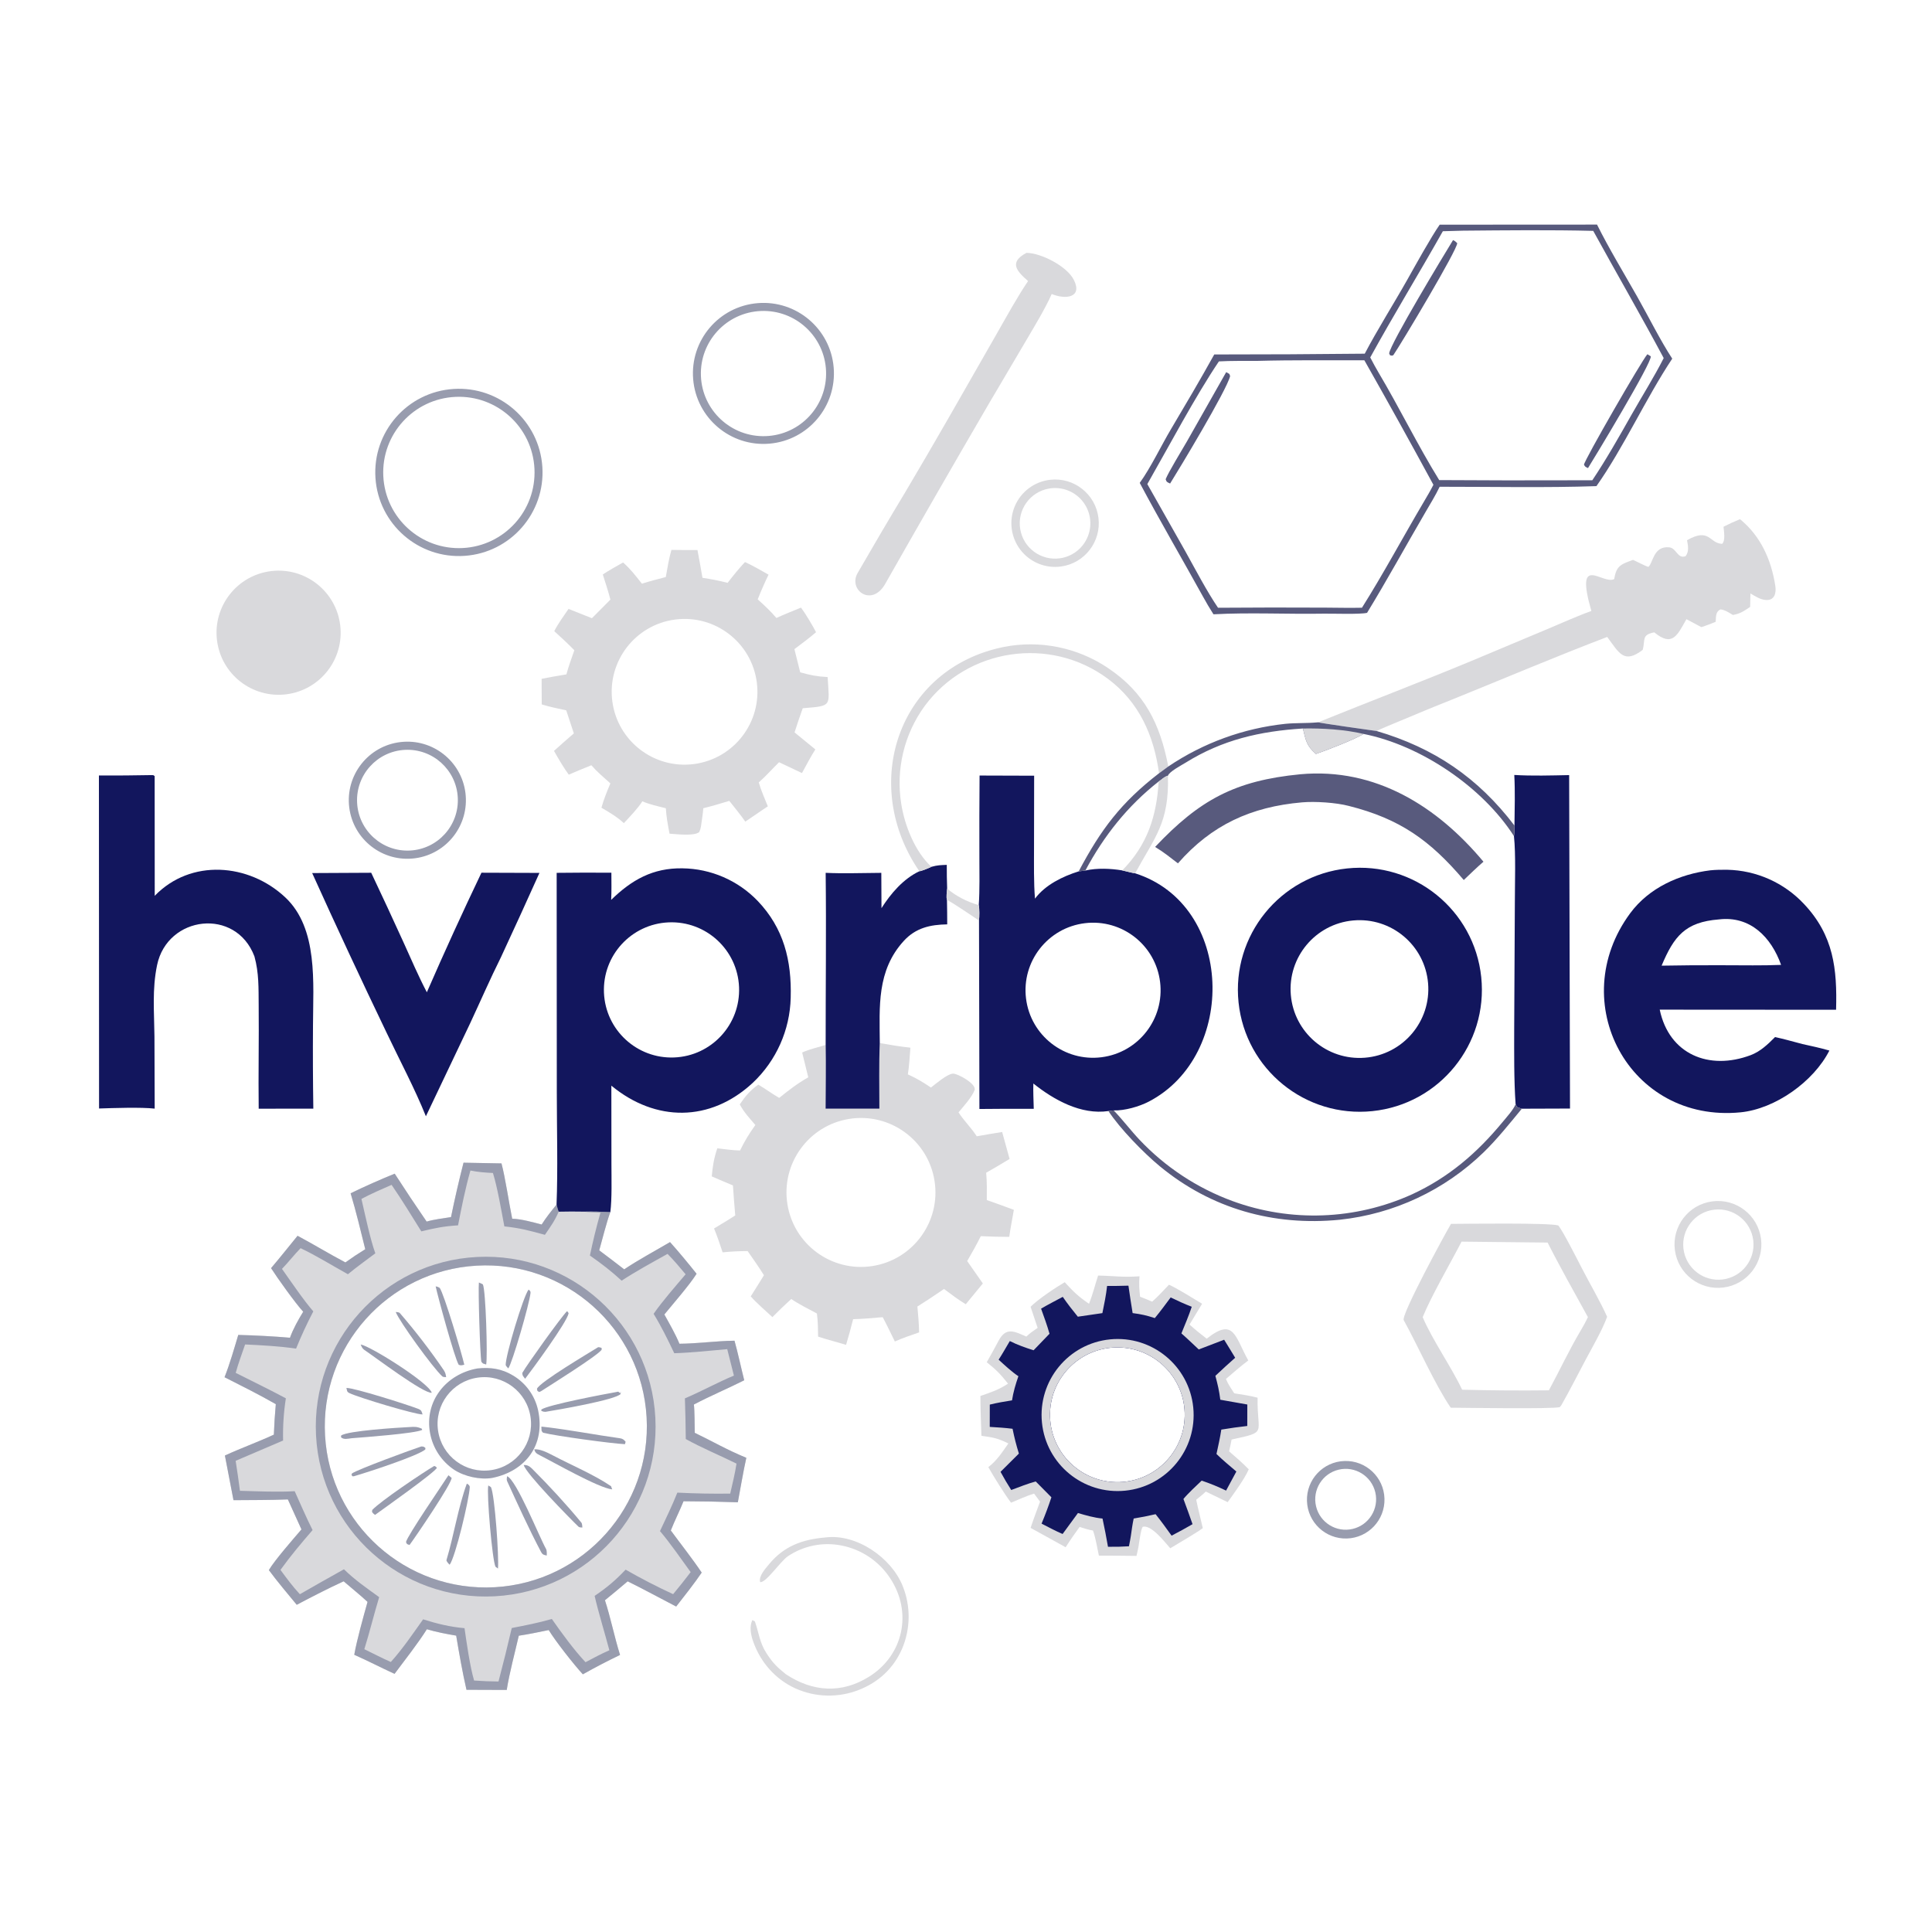
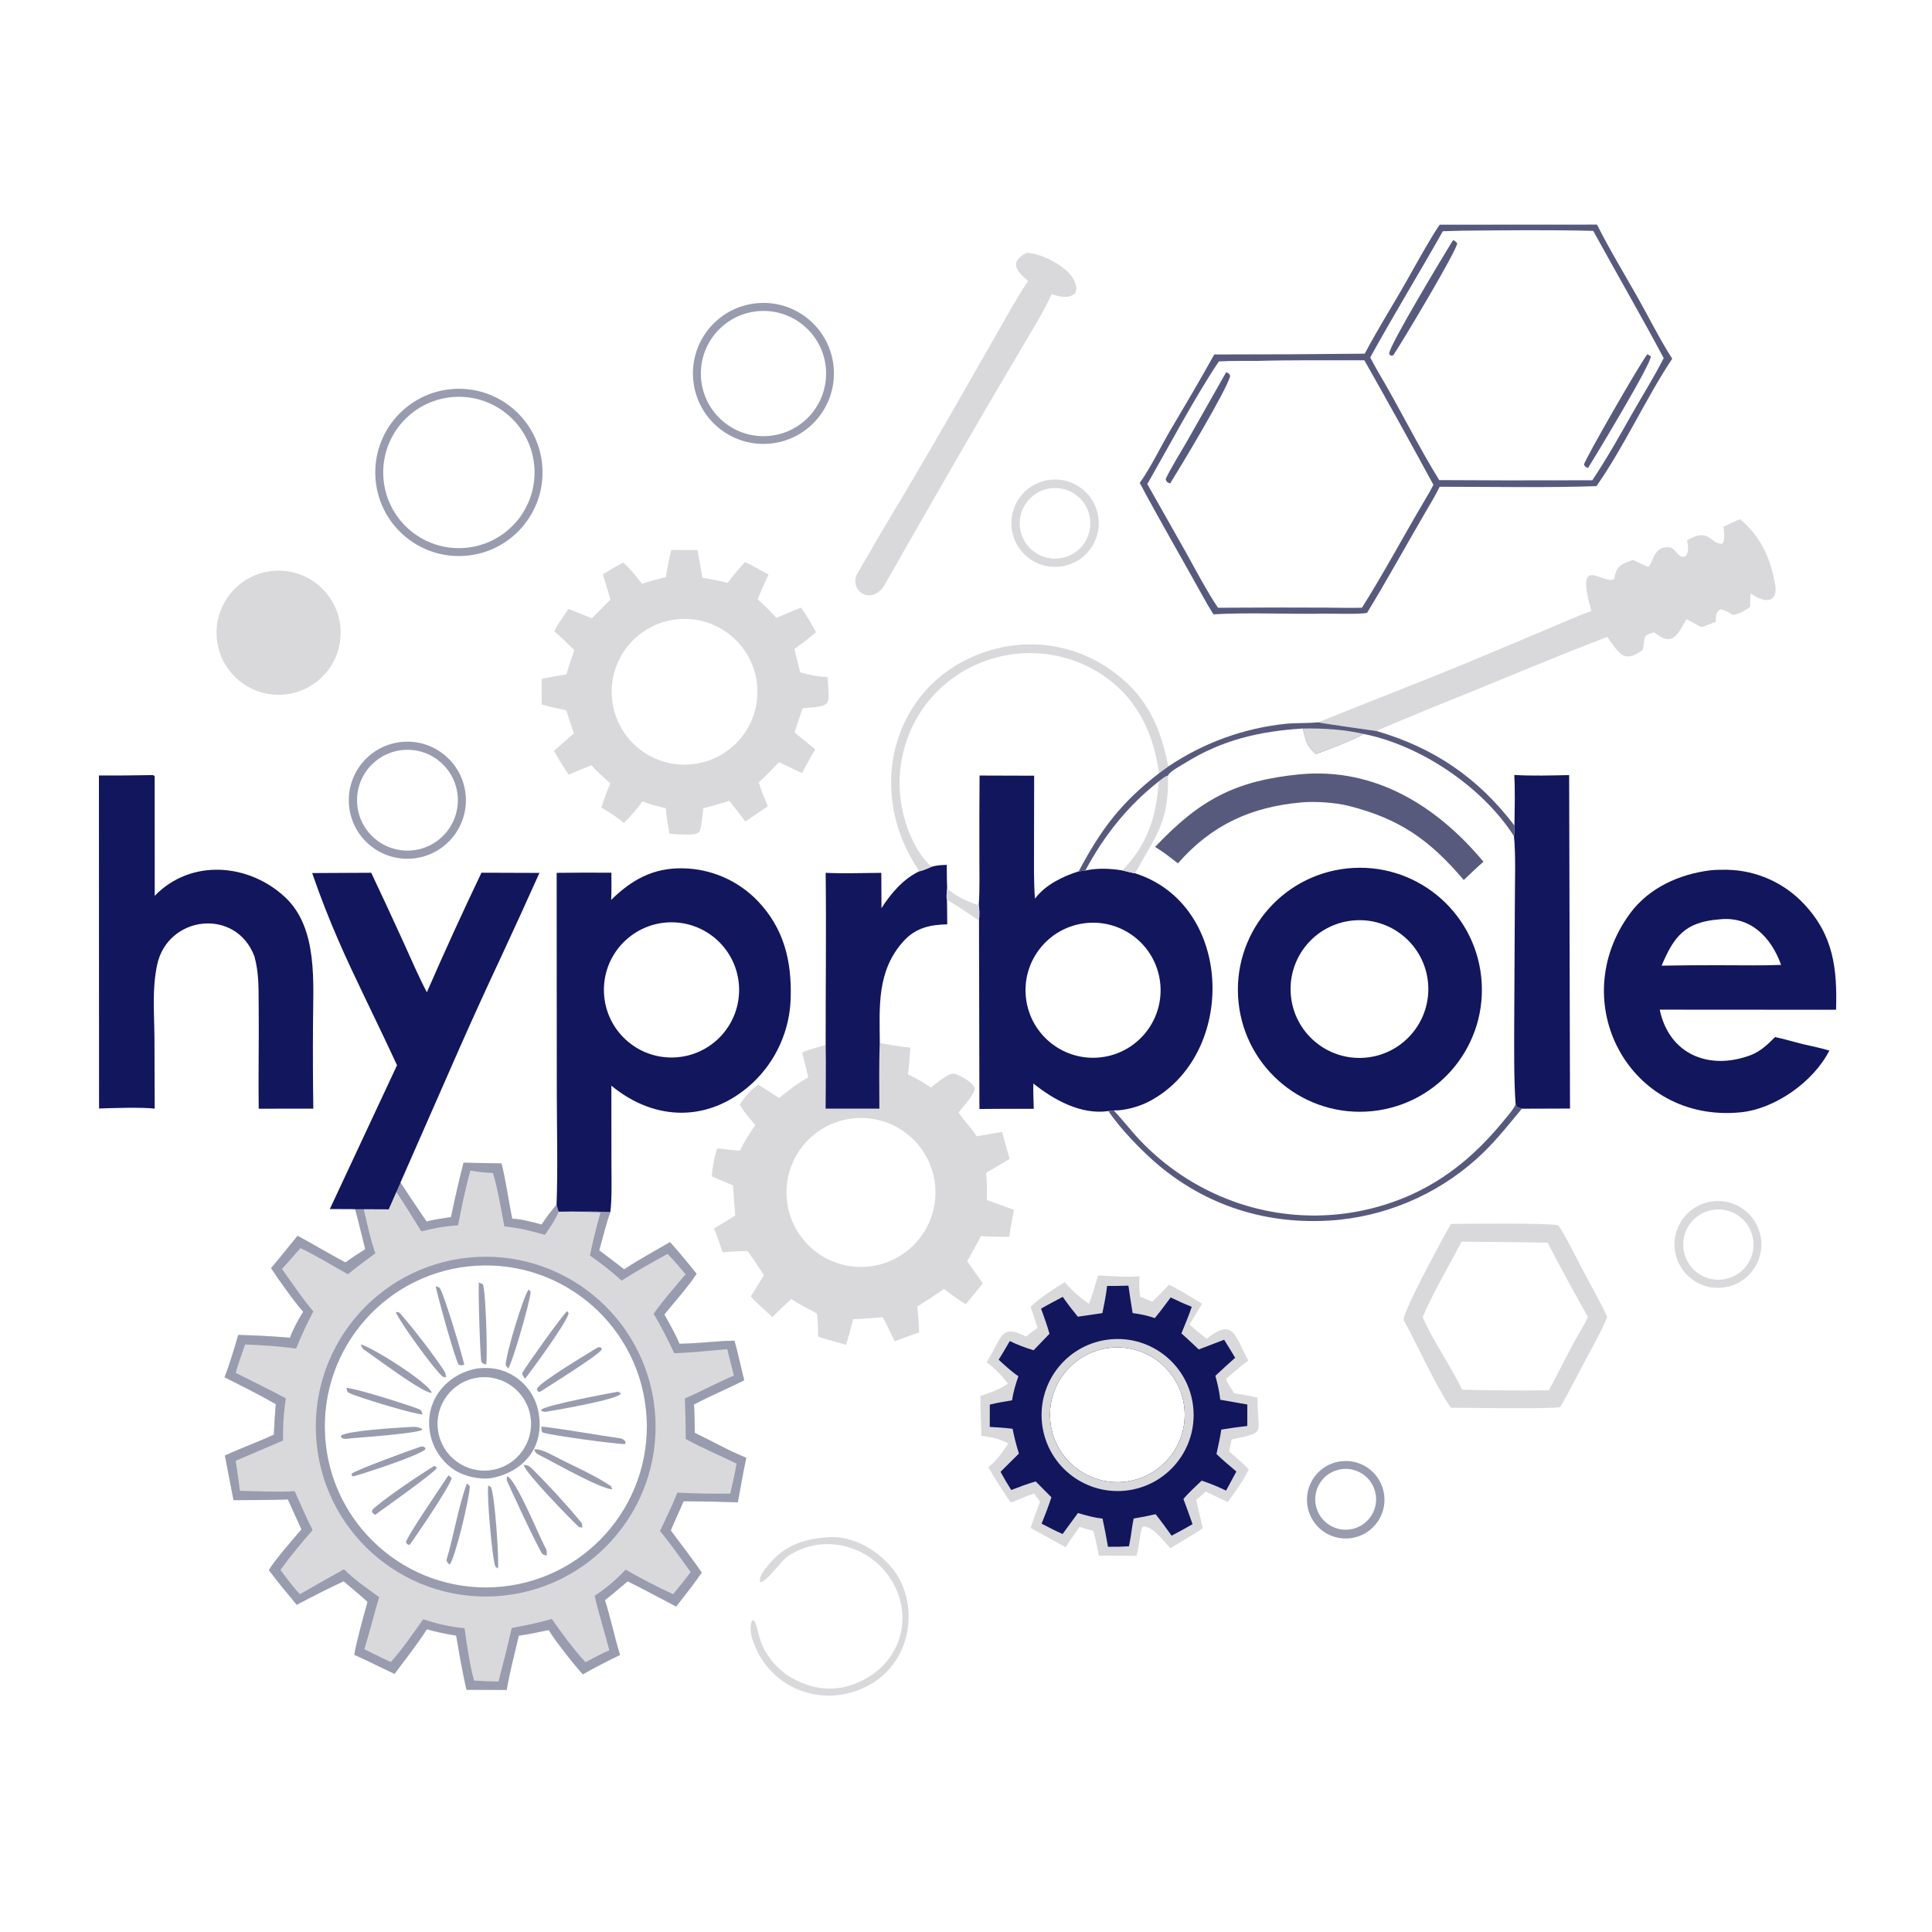
<svg xmlns="http://www.w3.org/2000/svg" width="1024" height="1024" viewBox="0 0 1024 1024">
  <path fill="#D9D9DC" transform="scale(1.0002 1.0002)" d="M245.63 616.13L265.743 616.505C267.741 623.92 269.736 637.627 271.417 645.817C276.347 645.969 282.182 647.64 287.036 648.894C289.316 645.267 292.216 641.645 294.921 638.317C295.177 639.242 295.686 641.325 296.054 642.097C300.519 641.992 304.985 641.984 309.449 642.072C314.405 641.938 318.501 642.084 323.423 642.3C321.487 647.456 319.111 656.991 317.541 662.579C321.985 665.896 326.399 669.254 330.781 672.652C337.81 667.863 347.498 662.669 355.054 658.205C359.603 663.24 364.876 669.66 369.127 674.988C365.431 680.892 356.796 690.735 352.053 696.562C354.776 701.483 357.922 706.922 360.044 712.073C369.365 712.026 379.539 710.57 389.219 710.46C391.008 716.813 392.716 724.852 394.379 731.419C385.602 735.859 376.819 739.483 367.702 744.279C368.113 747.765 368.067 755.455 368.158 759.264C378.163 764.094 384.862 768.123 395.49 772.514C393.839 779.901 392.418 788.559 390.99 796.086C381.403 795.74 371.812 795.556 362.219 795.533C360.134 800.704 357.574 805.691 355.471 811.013C360.684 818.13 367.016 826.117 371.838 833.343C368.156 838.809 362.459 846.048 358.319 851.327C349.636 846.846 341.43 842.307 332.61 837.97C328.637 841.363 324.621 844.706 320.565 847.998C323.453 856.738 325.609 867.559 328.575 876.979C321.375 880.445 315.823 883.349 308.863 887.244C304.227 882.255 294.288 869.59 290.774 863.796C285.416 864.9 280.328 865.966 274.913 866.791C272.819 875.923 269.976 886.393 268.522 895.522L247.192 895.445C245.069 886.215 243.311 876.109 241.739 866.746C236.787 865.913 230.945 864.795 226.202 863.358C221.728 870.536 214.299 880.005 209.08 886.992C201.894 883.723 195.207 880.216 187.728 876.89C189.096 869.078 192.575 856.719 194.768 848.869C191.208 845.487 185.928 841.281 182.109 837.954C173.39 841.966 165.714 845.946 157.245 850.402C152.423 844.518 146.937 838.088 142.472 832.014C145.604 826.707 155.516 815.414 159.748 810.457L152.543 794.569C143.127 794.943 133.185 794.882 123.727 794.967L119.18 771.308C127.623 767.412 136.529 764.211 145.12 760.243C145.321 754.849 145.666 749.462 146.153 744.086C137.33 739.017 128.068 734.418 118.988 729.805C121.811 722.671 124.054 714.772 126.258 707.407C134.438 707.583 145.55 708.166 153.66 708.889C155.313 704.259 158.102 699.278 160.674 695.099C156.537 690.609 146.89 677.114 143.638 672.007C148.439 666.369 153.005 660.598 157.684 654.862C166.206 659.409 174.478 664.465 183.042 668.981C186.729 666.322 189.683 664.357 193.559 661.983C191.156 652.331 188.66 641.822 185.8 632.343C193.47 628.618 201.262 625.152 209.165 621.949C214.679 630.494 220.32 638.956 226.085 647.334C229.784 646.233 235.076 645.57 238.999 644.958C240.971 635.296 243.182 625.683 245.63 616.13ZM262.25 841.087C309.324 838.434 345.327 798.108 342.647 751.034C339.967 703.961 299.621 667.982 252.549 670.688C205.515 673.392 169.57 713.7 172.248 760.735C174.926 807.771 215.213 843.739 262.25 841.087Z" />
  <path fill="#989CAE" transform="scale(1.0002 1.0002)" d="M245.63 616.13L265.743 616.505C267.741 623.92 269.736 637.627 271.417 645.817C276.347 645.969 282.182 647.64 287.036 648.894C289.316 645.267 292.216 641.645 294.921 638.317C295.177 639.242 295.686 641.325 296.054 642.097C294.116 646.706 291.581 650.246 288.749 654.348C280.582 652.138 275.734 650.76 267.269 649.884C265.671 641.529 263.645 629.436 261.216 621.582C257.029 621.367 253.423 621.127 249.293 620.277C246.619 629.603 244.581 639.807 242.728 649.334C235.156 649.812 230.628 650.734 223.262 652.519C218.401 644.714 212.726 635.436 207.51 627.87C202.997 629.817 195.864 632.972 191.529 635.322C193.411 643.396 196.188 656.732 198.896 664.151C194.021 667.784 189.06 671.394 184.355 675.238C176.084 670.654 167.758 665.445 159.29 661.422C155.751 665.083 152.721 668.989 149.429 672.404C154.152 679.048 160.843 688.984 166.032 694.914C162.67 701.346 159.618 707.935 156.886 714.658C147.927 713.337 138.928 712.883 129.888 712.446C128.277 717.14 126.174 722.789 124.909 727.508C133.681 731.916 142.848 736.367 151.481 740.983C150.333 748.384 149.842 755.872 150.014 763.359L124.875 774.107C125.711 779.394 126.469 784.692 127.15 790.001C136.308 790.244 147.131 790.756 156.155 790.205C159.183 796.907 162.359 804.299 165.64 810.821C159.647 817.737 153.985 824.475 148.626 831.913C151.922 836.38 155.105 840.727 158.907 844.8C166.664 840.341 174.452 835.935 182.269 831.581C188.048 837.265 194.384 841.603 200.926 846.354C198.205 855.335 195.791 865.261 193.062 873.932C197.526 876.105 202.616 878.728 207.097 880.722C213.265 873.892 218.874 865.639 224.217 858.102C231.477 860.426 238.537 862.128 246.159 862.794C247.259 870.551 249.044 883.072 251.227 890.538C255.795 890.858 259.59 891.027 264.165 891.045C266.645 881.637 268.985 872.192 271.186 862.715C278.759 861.242 285.016 860.04 292.429 857.924C297.867 865.659 303.834 873.909 310.269 880.827C314.603 878.521 318.401 876.491 322.911 874.503C320.575 865.61 317.086 854.382 315.103 845.682C321.758 841.144 325.902 837.675 331.526 831.778C339.722 836.476 348.122 840.811 356.7 844.77C359.892 840.951 362.991 837.055 365.994 833.085C361.173 826.458 354.979 817.463 349.736 811.359C352.861 804.692 356.225 797.778 358.937 790.963C368.268 791.437 377.613 791.61 386.956 791.481C388.155 786.241 389.477 780.896 390.287 775.593C381.68 771.333 371.49 767.08 363.405 762.568C363.344 755.383 363.188 748.199 362.938 741.019C371.741 737.289 380.518 732.419 388.909 728.954L385.373 714.935C377.143 715.7 365.525 716.862 357.302 717.094C353.844 709.846 350.57 703.084 346.354 696.211C351.069 689.429 357.889 681.677 363.321 675.265C360.196 671.571 357.168 667.875 353.738 664.456C345.747 668.93 337.011 673.642 329.419 678.65C323.68 673.409 319.04 669.837 312.603 665.325C314.193 657.681 316.058 650.097 318.194 642.588C315.902 642.487 311.528 642.401 309.449 642.072C314.405 641.938 318.501 642.084 323.423 642.3C321.487 647.456 319.111 656.991 317.541 662.579C321.985 665.896 326.399 669.254 330.781 672.652C337.81 667.863 347.498 662.669 355.054 658.205C359.603 663.24 364.876 669.66 369.127 674.988C365.431 680.892 356.796 690.735 352.053 696.562C354.776 701.483 357.922 706.922 360.044 712.073C369.365 712.026 379.539 710.57 389.219 710.46C391.008 716.813 392.716 724.852 394.379 731.419C385.602 735.859 376.819 739.483 367.702 744.279C368.113 747.765 368.067 755.455 368.158 759.264C378.163 764.094 384.862 768.123 395.49 772.514C393.839 779.901 392.418 788.559 390.99 796.086C381.403 795.74 371.812 795.556 362.219 795.533C360.134 800.704 357.574 805.691 355.471 811.013C360.684 818.13 367.016 826.117 371.838 833.343C368.156 838.809 362.459 846.048 358.319 851.327C349.636 846.846 341.43 842.307 332.61 837.97C328.637 841.363 324.621 844.706 320.565 847.998C323.453 856.738 325.609 867.559 328.575 876.979C321.375 880.445 315.823 883.349 308.863 887.244C304.227 882.255 294.288 869.59 290.774 863.796C285.416 864.9 280.328 865.966 274.913 866.791C272.819 875.923 269.976 886.393 268.522 895.522L247.192 895.445C245.069 886.215 243.311 876.109 241.739 866.746C236.787 865.913 230.945 864.795 226.202 863.358C221.728 870.536 214.299 880.005 209.08 886.992C201.894 883.723 195.207 880.216 187.728 876.89C189.096 869.078 192.575 856.719 194.768 848.869C191.208 845.487 185.928 841.281 182.109 837.954C173.39 841.966 165.714 845.946 157.245 850.402C152.423 844.518 146.937 838.088 142.472 832.014C145.604 826.707 155.516 815.414 159.748 810.457L152.543 794.569C143.127 794.943 133.185 794.882 123.727 794.967L119.18 771.308C127.623 767.412 136.529 764.211 145.12 760.243C145.321 754.849 145.666 749.462 146.153 744.086C137.33 739.017 128.068 734.418 118.988 729.805C121.811 722.671 124.054 714.772 126.258 707.407C134.438 707.583 145.55 708.166 153.66 708.889C155.313 704.259 158.102 699.278 160.674 695.099C156.537 690.609 146.89 677.114 143.638 672.007C148.439 666.369 153.005 660.598 157.684 654.862C166.206 659.409 174.478 664.465 183.042 668.981C186.729 666.322 189.683 664.357 193.559 661.983C191.156 652.331 188.66 641.822 185.8 632.343C193.47 628.618 201.262 625.152 209.165 621.949C214.679 630.494 220.32 638.956 226.085 647.334C229.784 646.233 235.076 645.57 238.999 644.958C240.971 635.296 243.182 625.683 245.63 616.13Z" />
  <path fill="#989CAE" transform="scale(1.0002 1.0002)" d="M252.818 666.085C302.412 663.572 344.675 701.69 347.277 751.279C349.88 800.867 311.838 843.199 262.254 845.892C212.543 848.591 170.079 810.431 167.47 760.715C164.861 710.999 203.098 668.604 252.818 666.085ZM262.25 841.087C309.324 838.434 345.327 798.108 342.647 751.034C339.967 703.961 299.621 667.982 252.549 670.688C205.515 673.392 169.57 713.7 172.248 760.735C174.926 807.771 215.213 843.739 262.25 841.087Z" />
  <path fill="#989CAE" transform="scale(1.0002 1.0002)" d="M252.986 725.159C259.83 724.421 265.883 725.248 271.92 728.926C278.681 732.961 283.469 739.615 285.145 747.308C289.089 765.598 278.576 779.558 260.86 783.179C254.448 784.284 246.105 782.423 240.688 778.877C233.993 774.403 229.385 767.419 227.905 759.504C224.762 742.534 236.368 728.109 252.986 725.159ZM260.257 779.041C273.766 777.047 283.112 764.493 281.148 750.979C279.183 737.464 266.65 728.091 253.132 730.025C239.57 731.965 230.16 744.546 232.131 758.103C234.101 771.661 246.704 781.043 260.257 779.041Z" />
  <path fill="#989CAE" transform="scale(1.0002 1.0002)" d="M286.89 755.974C287.734 756.063 288.577 756.157 289.42 756.257C302.302 757.782 315.635 760.375 328.528 762.155C329.936 762.349 330.693 762.959 331.521 764.005L331.167 765.294C324.226 764.972 294.455 760.933 287.761 759.22C286.663 758.108 287.032 758.015 286.89 755.974Z" />
  <path fill="#989CAE" transform="scale(1.0002 1.0002)" d="M268.738 782.256C273.77 784.322 285.904 814.752 289.362 820.811C289.828 821.627 289.779 823.357 289.726 824.31C288.148 823.884 287.585 824.047 286.618 822.215C280.249 810.156 274.398 797.27 268.715 784.848C268.375 784.104 268.597 782.973 268.738 782.256Z" />
  <path fill="#989CAE" transform="scale(1.0002 1.0002)" d="M277.533 776.324C279.328 776.249 280.549 776.874 281.975 778.299C290.94 787.264 299.99 797.046 308.051 806.824C308.519 807.392 308.569 808.819 308.606 809.452C308.038 809.434 307 809.452 306.546 809.013C301.72 804.346 278.568 780.74 277.533 776.324Z" />
  <path fill="#989CAE" transform="scale(1.0002 1.0002)" d="M283.106 767.997C286.078 767.808 289.47 769.389 293.255 771.377C302.902 776.445 314.822 781.458 323.804 787.559C324.005 788.123 324.205 788.688 324.406 789.253C317.284 788.536 293.638 774.998 285.987 771.139C284.244 770.26 283.559 769.732 283.106 767.997Z" />
  <path fill="#989CAE" transform="scale(1.0002 1.0002)" d="M253.777 679.617C254.564 679.903 255.134 680.241 255.881 680.626C257.407 683.6 258.467 718.731 257.632 723.076C255.606 722.358 256.248 722.952 255.076 721.616C254.389 718.213 253.322 683.202 253.777 679.617Z" />
  <path fill="#989CAE" transform="scale(1.0002 1.0002)" d="M230.855 681.649C232.189 681.952 231.791 681.823 232.997 682.453C235.282 685.601 244.728 717.302 246.039 723.184C244.584 723.496 244.459 723.687 243.094 723.244C240.893 719.763 232.007 687.012 230.855 681.649Z" />
  <path fill="#989CAE" transform="scale(1.0002 1.0002)" d="M191.136 712.461C196.47 713.401 227.246 732.762 228.8 738.039C224.577 738.697 198.06 718.649 192.939 715.242C192.068 714.663 191.487 713.449 191.136 712.461Z" />
  <path fill="#989CAE" transform="scale(1.0002 1.0002)" d="M217.042 756.215C219.782 756.019 221.097 755.996 223.561 757.114L223.707 757.746C219.809 759.655 192.908 761.612 186.379 762.137C184.372 762.371 182.165 763.029 180.702 761.615L180.767 760.717C184.21 758.135 211.3 756.505 217.042 756.215Z" />
  <path fill="#989CAE" transform="scale(1.0002 1.0002)" d="M280.109 683.37C280.686 683.842 281.236 684.199 281.143 685.101C280.524 691.151 271.386 722.558 269.337 725.148C268.569 724.383 268.601 724.356 267.977 723.457C267.735 718.651 277.388 686.664 280.109 683.37Z" />
  <path fill="#989CAE" transform="scale(1.0002 1.0002)" d="M247.382 786.187C248.21 786.627 248.992 787.185 248.939 788.126C248.575 794.699 241.347 825.09 238.274 829.18C237.867 828.791 236.41 827.311 236.598 826.686C240.424 814.003 242.849 798.446 247.382 786.187Z" />
  <path fill="#989CAE" transform="scale(1.0002 1.0002)" d="M237.64 781.753C238.139 782.13 238.855 782.768 239.323 783.163C239.283 786.436 220.214 814.393 217.013 818.721C215.328 818.038 215.875 818.602 215.138 817.167C215.931 813.666 234.181 787.149 237.64 781.753Z" />
  <path fill="#989CAE" transform="scale(1.0002 1.0002)" d="M230.118 776.819C231.057 777.191 230.73 777.042 231.504 777.79C230.981 779.9 202.703 799.865 198.74 802.772C197.742 802.065 197.946 802.17 197.134 801.203L197.26 800.144C201.892 795.269 223.84 780.516 230.118 776.819Z" />
  <path fill="#989CAE" transform="scale(1.0002 1.0002)" d="M183.568 735.485C187.762 735.417 215.841 744.338 221.524 746.534C223.478 747.29 223.381 747.931 223.928 749.531C220.109 749.618 190.274 740.67 185.235 738.26C183.713 737.533 183.984 737.038 183.568 735.485Z" />
  <path fill="#989CAE" transform="scale(1.0002 1.0002)" d="M316.985 713.885C317.999 713.923 317.837 713.975 318.838 714.328L318.797 715.307C315.944 718.862 292.224 733.65 286.703 737.223L285.753 737.657C284.491 736.868 284.89 737.416 284.543 735.941C286.103 732.283 312.195 716.889 316.985 713.885Z" />
  <path fill="#989CAE" transform="scale(1.0002 1.0002)" d="M300.458 694.841C301.037 695.224 300.918 695.256 301.322 695.935C300.389 700.798 282.141 725.565 278.259 730.643C277.108 729.006 276.851 729.206 276.77 727.541C279.004 723.516 297.533 697.63 300.458 694.841Z" />
  <path fill="#989CAE" transform="scale(1.0002 1.0002)" d="M209.697 695.23C210.269 695.272 211.469 695.333 211.917 695.852C220.033 705.241 228.171 715.807 235.16 726.078C236.058 727.397 236.252 728.558 236.415 729.774C235.858 729.762 234.782 729.731 234.397 729.382C229.351 724.79 211.534 700.132 209.697 695.23Z" />
  <path fill="#989CAE" transform="scale(1.0002 1.0002)" d="M326.494 737.67L327.608 737.453L328.595 738.243L329.093 737.765L328.718 737.621L328.952 738.62C326.5 741.798 295.013 747.186 289.032 748.156C287.724 748.061 288.145 748.128 286.903 747.66L286.822 746.979C289.92 744.496 321.005 738.646 326.494 737.67Z" />
  <path fill="#989CAE" transform="scale(1.0002 1.0002)" d="M223.251 766.497C224.527 766.578 224.467 766.506 225.442 767.312L225.376 768.1C221.338 771.539 194.667 780.215 188.103 782.117C187.762 782.296 187.261 782.277 186.817 782.317L186.247 781.571L186.522 780.791C189.419 778.692 218.531 768.018 223.251 766.497Z" />
  <path fill="#989CAE" transform="scale(1.0002 1.0002)" d="M258.756 787.16L260.158 788.026C262.205 792.332 264.474 825.089 263.883 831.205L262.581 830.246C260.87 827.065 257.782 791.332 258.756 787.16Z" />
  <path fill="#12165D" transform="scale(1.0002 1.0002)" d="M713.808 460.201C749.352 456.431 781.211 482.22 784.926 517.77C788.642 553.32 762.805 585.139 727.249 588.8C691.77 592.454 660.035 566.685 656.327 531.211C652.619 495.738 678.34 463.963 713.808 460.201ZM723.248 560.5C743.435 558.915 758.473 541.198 756.757 521.021C755.042 500.845 737.228 485.922 717.063 487.768C697.081 489.597 682.324 507.214 684.024 527.207C685.724 547.2 703.244 562.071 723.248 560.5Z" />
  <path fill="#585A7D" transform="scale(1.0002 1.0002)" d="M689.082 410.292C728.86 406.664 761.607 427.281 786.108 456.636C782.594 459.644 779.05 463.132 775.676 466.334C757.747 445.248 741.82 433.89 714.747 427.068C707.975 425.293 696.914 424.576 689.958 425.182C662.892 427.544 641.983 437.171 624.206 457.504C619.958 454.265 616.732 451.579 612.103 448.803C635.607 423.938 654.354 413.645 689.082 410.292Z" />
  <path fill="#585A7D" transform="scale(1.0002 1.0002)" d="M762.914 119.063L846.287 119.016C852.609 131.712 860.683 144.999 867.711 157.42C873.439 167.543 879.861 180.444 886.144 190.057C872.13 211.166 860.416 237.139 845.974 257.606C819.562 258.536 789.511 257.916 762.898 257.939C760.847 262.269 757.776 267.288 755.339 271.465C745.022 289.148 735.089 307.295 724.426 324.753C720.734 325.645 706.16 325.107 701.437 325.189C682.349 325.52 662.016 324.485 643.036 325.525C641.082 322.505 639.271 319.385 637.532 316.236C626.409 296.09 614.768 276.206 603.961 255.888C609.68 248.028 615.371 236.088 620.449 227.536C628.266 214.371 636.019 201.229 643.446 187.837C670.033 187.846 696.619 187.708 723.204 187.423C729.742 174.918 738.817 160.547 745.851 148.043C749.94 140.774 758.413 125.469 762.914 119.063ZM764.586 122.531C752.078 144.719 738.343 167.183 726.112 189.406C727.502 192.084 728.938 194.785 730.48 197.378C741.608 216.092 751.227 235.896 762.653 254.406C786.63 254.57 810.607 254.605 834.584 254.511L843.792 254.499C851.371 243.168 857.88 231.589 864.586 219.748C870.137 209.945 876.546 199.776 881.62 189.757C869.614 167.286 856.585 144.758 844.279 122.347C822.091 121.782 797.567 122.036 775.284 122.24L764.586 122.531ZM666.28 191.243C659.88 191.281 652.196 191.148 645.906 191.516C633.307 210.244 619.514 236.348 607.987 256.525L628.301 292.456C633.365 301.553 639.641 313.56 645.448 322.058C664.382 321.913 683.316 321.891 702.25 321.994C708.569 322.026 715.451 322.193 721.724 322.042C733.162 303.884 743.469 284.626 754.387 266.131C756.093 263.241 758.088 259.88 759.586 256.901C747.594 234.789 735.393 212.79 722.985 190.908C704.217 190.968 684.986 190.731 666.28 191.243Z" />
  <path fill="#585A7D" transform="scale(1.0002 1.0002)" d="M769.985 127.232C771.275 127.846 771.067 127.84 772.188 128.833C772.555 131.909 742.535 182.115 738.328 188.232C737.335 188.575 737.746 188.483 736.599 188.275L736.135 187.279C736.73 182.103 765.303 134.838 769.985 127.232Z" />
  <path fill="#585A7D" transform="scale(1.0002 1.0002)" d="M872.969 187.715C873.601 188.043 874.17 188.447 874.771 188.838C875.488 192.053 844.865 242.698 841.509 248.039C840.184 247.39 840.032 247.501 839.377 246.24C839.495 243.949 869.952 191.087 872.969 187.715Z" />
  <path fill="#585A7D" transform="scale(1.0002 1.0002)" d="M649.775 197.204C651.751 198.422 651.276 197.62 651.864 199.318C649.969 206.937 624.896 248.489 620.059 256.225C618.448 255.479 618.168 255.453 617.694 253.949C619.132 250.275 626.507 238.2 628.986 233.894L649.775 197.204Z" />
  <path fill="#D9D9DC" transform="scale(1.0002 1.0002)" d="M466.211 552.737C471.807 553.713 476.766 554.574 482.43 555.179C482.139 558.914 481.725 565.855 481.081 569.317C486.14 571.667 488.669 573.199 493.322 576.305C495.898 574.336 501.924 569.089 505.01 568.929C507.374 568.807 517.685 574.409 516.439 577.686C514.993 581.487 510.599 586.246 507.939 589.451C510.825 593.973 514.695 597.59 517.598 602.142C522.016 601.387 526.641 600.517 531.056 599.866L534.996 614.15C530.896 616.646 526.759 619.08 522.586 621.453C523.044 626.287 522.938 631.075 522.921 635.928C527.639 637.62 532.605 639.313 537.262 641.115C536.514 645.606 535.379 651.055 534.825 655.431C529.65 655.4 524.922 655.33 519.738 655.059C517.334 659.873 515.225 663.624 512.524 668.243L520.823 680.124L511.771 691.138C507.677 688.666 504.071 685.894 500.242 683.048C495.61 686.252 490.908 689.354 486.14 692.352C486.568 697.068 486.963 701.3 487.055 706.052C482.867 707.528 478.199 709.052 474.196 710.879C472.102 706.631 469.984 702.159 467.767 697.993C463.068 698.416 456.818 698.953 452.079 699.053C450.946 703.621 449.7 708.16 448.34 712.666C443.48 711.165 438.286 709.882 433.529 708.29C433.471 703.872 433.45 700.465 432.9 696.051C429.139 694.017 422.592 690.72 419.305 688.351C415.886 691.46 412.553 694.663 409.311 697.956C405.82 694.743 400.862 690.432 397.827 686.969C400.142 683.271 402.582 679.488 404.823 675.759C402.046 671.322 399.175 667.242 396.181 662.961C391.261 662.999 387.818 663.146 382.929 663.636C381.523 659.535 380.062 654.943 378.381 650.99C381.944 648.807 386.185 646.349 389.618 644.057C389.152 638.767 388.745 633.471 388.398 628.172C384.726 626.61 380.786 625.019 377.174 623.378C377.651 617.982 378.35 613.647 380.118 608.509C384.05 608.981 388.221 609.573 392.156 609.66C394.936 604.081 396.7 601.231 400.282 596.148C397.07 592.397 394.379 589.627 392.011 585.239C394.999 580.815 397.411 577.935 401.834 574.754C405.585 576.973 409.459 579.819 412.908 581.792C418.202 577.557 422.352 574.276 428.309 570.89L425.077 557.742C429.423 555.769 433.2 555.147 437.528 553.707C437.734 564.731 437.531 576.424 437.495 587.499L465.994 587.506C466.006 576.219 465.724 563.924 466.211 552.737ZM462.238 670.908C483.844 667.584 498.632 647.332 495.221 625.741C491.81 604.149 471.499 589.442 449.921 592.941C428.466 596.419 413.862 616.59 417.253 638.058C420.645 659.527 440.756 674.213 462.238 670.908Z" />
  <path fill="#12165D" transform="scale(1.0002 1.0002)" d="M323.872 476.859C334.737 466.247 345.978 459.88 361.655 460.136C376.679 460.331 391.001 466.525 401.433 477.338C415.351 491.853 419.557 509.053 419.004 528.714C418.595 545.828 411.356 562.067 398.899 573.809C376.335 594.738 347.366 594.621 323.967 575.305L324.011 616.752C324.016 623.981 324.337 635.479 323.423 642.3C318.501 642.084 314.405 641.938 309.449 642.072C304.985 641.984 300.519 641.992 296.054 642.097C295.686 641.325 295.177 639.242 294.921 638.317C295.662 620.005 295.062 597.638 295.059 579.09L294.986 462.531C304.65 462.412 314.315 462.39 323.979 462.464C323.992 467.132 324.11 472.23 323.872 476.859ZM357.25 560.366C377.05 559.587 392.457 542.883 391.636 523.085C390.816 503.286 374.078 487.915 354.282 488.778C334.545 489.638 319.23 506.314 320.048 526.053C320.867 545.792 337.51 561.142 357.25 560.366Z" />
  <path fill="#D9D9DC" transform="scale(1.0002 1.0002)" d="M581.895 675.943C590.547 676.091 594.531 676.961 603.843 676.331C603.5 680.533 603.694 683.007 604.147 687.153C606.395 688 608.353 688.816 610.547 689.766C613.437 687.267 616.754 683.611 619.458 680.793C623.596 682.573 632.836 688.358 637.013 690.879L630.35 701.896C633.505 704.715 636.086 706.817 639.445 709.401C653.949 697.886 654.372 708.214 661.484 720.938C657.53 723.849 653.411 727.523 649.641 730.739C650.821 733.593 652.371 735.754 654.044 738.341C658.252 739 662.287 739.559 666.414 740.658C666.054 760.265 672.04 758.56 652.638 762.84C652.329 764.738 651.731 767.151 651.315 769.076C654.959 772.244 658.365 775.13 661.723 778.624C659.6 783.616 653.84 791.423 650.568 796.016C646.689 794.166 642.82 792.293 638.963 790.397C637.506 791.852 635.511 793.406 633.896 794.74C634.851 799.565 636.282 804.886 637.386 809.78C633.407 812.676 624.64 817.69 620.145 820.458C617.146 817.1 610.084 807.803 605.517 809.082C604.521 810.507 603.636 817.643 603.264 819.832C602.969 821.388 602.595 822.945 602.244 824.491C595.629 824.431 588.927 824.316 582.321 824.346C581.281 819.705 580.784 815.635 579.203 811.055C576.537 810.606 574.66 809.947 572.102 809.138C569.407 812.841 567.156 816.046 564.703 819.906L546.139 809.649C547.642 805.052 549.467 800.293 551.133 795.733L547.971 791.473C544.299 792.574 539.402 794.784 535.764 796.301C532.373 791.837 526.539 782.446 523.722 777.448C528.271 774.005 531.08 769.54 534.355 764.906C528.745 762.14 526.282 761.701 520.067 760.849C519.845 753.873 519.538 746.715 519.535 739.753C525.483 737.665 528.935 736.607 534.175 733.24C530.143 728.09 527.991 725.982 522.897 721.855C524.982 718.178 527.186 714.256 529.148 710.529C533.135 702.95 537.61 705.558 543.851 708.275C546.109 706.212 547.385 705.345 549.859 703.665L546.118 692.478C550.108 688.479 559.238 682.386 564.202 679.459C569.168 684.804 571.157 686.796 577.087 690.895C579.083 685.904 580.23 681.04 581.895 675.943ZM593.247 785.394C612.916 784.765 628.365 768.334 627.783 748.664C627.202 728.993 610.81 713.504 591.138 714.037C571.397 714.571 555.842 731.033 556.425 750.772C557.009 770.512 573.509 786.026 593.247 785.394Z" />
  <path fill="#12165D" transform="scale(1.0002 1.0002)" d="M586.671 681.424C590.327 681.518 594.29 681.364 597.973 681.289C598.659 686.143 599.4 690.989 600.198 695.825C604.904 696.457 607.479 697.012 611.951 698.48C614.902 694.93 617.603 691.232 620.36 687.531C624.274 689.405 627.485 690.926 631.525 692.469C629.967 697.173 627.917 701.976 626.049 706.588C629.081 709.231 632.275 712.334 635.242 715.097C639.713 713.344 644.198 711.625 648.695 709.939C650.667 713.081 652.601 716.324 654.536 719.496C650.989 722.631 647.494 725.823 644.051 729.072C645.303 733.805 646.048 736.904 646.658 741.738L660.968 744.274L660.947 755.643C656.344 756.158 651.756 756.8 647.189 757.567C646.523 761.943 645.566 766.166 644.631 770.488C647.522 773.379 652.001 777.058 655.165 779.78L649.716 789.889C645.081 787.664 641.625 786.263 636.796 784.597C634.024 787.215 629.423 791.498 627.123 794.33C628.782 798.761 630.388 803.211 631.942 807.68C628.293 809.798 624.593 811.828 620.846 813.768C618.011 809.802 615.407 806.224 612.368 802.39C608.276 803.358 604.915 803.997 600.759 804.685C600.088 807.747 599.688 810.901 599.237 814.007C598.999 815.683 598.562 817.703 598.246 819.399C594.242 819.655 591.156 819.707 587.138 819.656C586.273 814.652 585.307 809.665 584.241 804.699C579.879 804.298 575.402 803.005 571.224 801.774L563.091 812.885C559.492 811.375 555.465 809.191 551.946 807.393C553.994 802.413 555.451 798.574 557.158 793.433L548.851 785.044C544.642 786.177 539.999 788.037 535.868 789.574C533.865 786.433 531.975 783.221 530.201 779.945L539.92 770.275C538.449 765.447 537.587 762.066 536.57 757.123C532.505 756.613 528.578 756.378 524.491 756.133L524.511 744.319C528.651 743.311 532.061 742.741 536.283 742.066C536.951 737.687 538.213 733.453 539.664 729.282C536.242 727.032 532.191 723.274 529.196 720.517C531.181 717.451 533.227 713.818 535.111 710.646C539.164 712.668 543.407 714.181 547.721 715.525L556.148 706.767C554.885 702.253 553.263 697.893 551.687 693.481C555.15 691.407 559.56 689.175 563.169 687.223C565.827 691.106 568.218 694.092 571.157 697.739L584.171 695.84C585.182 690.86 586.105 686.496 586.671 681.424ZM593.247 785.394C612.916 784.765 628.365 768.334 627.783 748.664C627.202 728.993 610.81 713.504 591.138 714.037C571.397 714.571 555.842 731.033 556.425 750.772C557.009 770.512 573.509 786.026 593.247 785.394Z" />
  <path fill="#D9D9DC" transform="scale(1.0002 1.0002)" d="M588.277 709.75C610.409 707.566 630.124 723.728 632.324 745.857C634.525 767.987 618.378 787.714 596.25 789.932C574.099 792.151 554.345 775.984 552.142 753.83C549.94 731.677 566.122 711.936 588.277 709.75ZM593.247 785.394C612.916 784.765 628.365 768.334 627.783 748.664C627.202 728.993 610.81 713.504 591.138 714.037C571.397 714.571 555.842 731.033 556.425 750.772C557.009 770.512 573.509 786.026 593.247 785.394Z" />
  <path fill="#12165D" transform="scale(1.0002 1.0002)" d="M519.091 410.968L548.011 411.058L547.947 449.382C547.943 457.914 547.758 467.822 548.453 476.211C553.892 468.887 563.129 464.408 571.61 461.751L575.144 461.308C581.376 459.913 588.424 460.211 594.698 461.237C596.113 461.563 600.295 462.639 601.515 462.778C654.126 479.551 655.66 559.355 608.782 583.744C603.658 586.41 595.925 588.62 590.149 588.42L587.377 588.761C572.864 590.905 558.426 582.83 547.59 574.165C547.45 578.405 547.691 583.288 547.802 587.573C538.205 587.531 528.607 587.562 519.01 587.667L518.792 487.81C519 485.773 519.069 481.605 518.666 479.634C519.216 471.738 518.994 462.151 518.992 454.129C518.944 439.742 518.977 425.355 519.091 410.968ZM583.744 560.245C603.296 557.758 617.157 539.93 614.748 520.368C612.339 500.807 594.567 486.874 574.996 489.205C555.313 491.549 541.284 509.444 543.707 529.117C546.13 548.79 564.081 562.747 583.744 560.245Z" />
  <path fill="#D9D9DC" transform="scale(1.0002 1.0002)" d="M355.793 291.398C360.393 291.473 364.993 291.498 369.594 291.472C370.529 296.363 371.412 301.264 372.244 306.174C377.176 306.973 380.68 307.596 385.571 308.859C388.397 305.183 391.617 301.197 394.776 297.837C397.859 299.156 404.3 302.81 407.264 304.52C405.191 308.811 403.276 313.176 401.522 317.606C404.981 320.742 408.42 323.902 411.42 327.479C415.641 325.531 420.154 323.755 424.468 321.983C426.795 325.043 430.699 331.642 432.439 335.01C429.075 337.957 424.592 341.236 420.969 343.989L424.044 356.288C429.73 357.835 432.717 358.46 438.58 358.787C439.449 374.434 441.24 374.026 425.379 375.314C423.856 379.552 422.413 383.817 421.049 388.109L432.072 397.124C429.694 400.779 427.119 405.771 424.975 409.663L412.839 403.915C408.849 407.81 406.587 410.558 402.086 414.62C403.174 418.493 405.347 423.563 406.883 427.292C402.895 429.886 398.971 432.746 394.941 435.397C392.627 431.987 389.074 427.716 386.469 424.397C381.765 425.829 377.481 427.117 372.687 428.293C372.501 431.146 371.835 435.152 371.429 438.066C371.143 439.519 371.094 439.608 370.492 440.97C367.668 443.171 358.782 442.024 354.794 441.78C353.872 436.843 353.157 433.303 352.834 428.296C348.792 427.282 344.173 426.294 340.409 424.624C337.895 428.488 333.791 432.769 330.597 436.194C326.987 432.854 322.932 430.483 318.708 428.025C320.105 423.125 321.477 419.854 323.451 415.133C319.91 411.952 316.498 409.106 313.357 405.518C309.431 407.049 305.305 408.865 301.395 410.501C299.02 407.37 295.437 401.275 293.571 397.908C297.038 394.776 300.544 391.688 304.089 388.644L300.059 376.425C295.554 375.459 291.496 374.624 287.071 373.281L287.013 359.725C291.372 358.859 295.747 358.074 300.136 357.371C301.328 353.045 302.873 348.803 304.35 344.564C300.692 340.856 297.561 337.928 293.712 334.466C295.252 331.23 299.198 325.668 301.272 322.657C305.412 324.281 309.543 325.929 313.665 327.6L323.467 317.738C322.271 313.201 320.861 308.878 319.433 304.416C322.839 302.153 326.62 300.092 330.19 298.062C334.325 301.757 336.738 305.002 340.157 309.305C344.203 308.005 348.699 306.869 352.817 305.779C353.679 300.955 354.441 296.106 355.793 291.398ZM367.751 404.882C388.893 402.124 403.799 382.751 401.045 361.608C398.292 340.465 378.922 325.556 357.778 328.305C336.629 331.055 321.715 350.432 324.469 371.581C327.223 392.73 346.602 407.64 367.751 404.882Z" />
  <path fill="#12165D" transform="scale(1.0002 1.0002)" d="M906.326 461.198C909.044 460.905 912.507 460.856 915.249 460.9C930.689 461.208 945.352 467.73 955.92 478.99C971.738 495.75 973.56 513.469 972.965 535.087L879.512 535.027C884.471 558.709 905.627 567.431 927.706 559.139C932.854 557.206 936.807 553.405 940.634 549.553C945.324 550.574 950.431 552.024 955.11 553.248C960.097 554.326 964.48 555.305 969.417 556.697C961.045 573.184 940.703 587.638 922.329 589.441C863.308 595.235 829.185 530.898 863.853 483.956C873.897 470.356 890.048 463.204 906.326 461.198ZM880.507 511.72C891.587 511.506 902.668 511.433 913.75 511.5C923.447 511.501 934.209 511.726 943.821 511.305C938.638 496.719 927.561 485.212 910.888 487.212C892.961 488.6 887.034 496.209 880.507 511.72Z" />
  <path fill="#12165D" transform="scale(1.0002 1.0002)" d="M80.533 410.734C81.541 410.797 81.058 410.64 81.957 411.269L81.994 474.701C101.115 454.939 131.86 457.405 151.186 475.547C168.701 491.987 165.908 521.108 165.86 543.371C165.755 558.077 165.814 572.784 166.037 587.488L137.086 587.518C136.856 569.222 137.265 550.852 137.077 532.544C136.983 523.483 137.261 515.688 134.83 506.819C124.999 480.741 88.725 485.129 83.24 511.416C80.568 524.224 81.718 536.289 81.848 549.212L81.976 587.478C74.762 586.653 59.96 587.166 52.492 587.409L52.418 410.938C61.79 410.988 71.162 410.92 80.533 410.734Z" />
  <path fill="#D9D9DC" transform="scale(1.0002 1.0002)" d="M768.905 648.555C776.756 648.511 820.785 647.905 825.748 649.378C828.149 652.179 836.054 667.788 838.266 672.088C842.294 679.92 848.172 689.946 851.636 697.788C849.179 704.652 843.788 713.922 840.339 720.397C836.051 728.448 831.805 736.879 827.301 744.774L826.541 745.654C823.092 746.729 775.782 746.011 768.765 745.959C760.357 733.656 751.394 713.204 743.858 699.572C742.362 696.866 765.795 653.75 768.905 648.555ZM774.807 736.429C790.128 736.82 805.454 736.928 820.779 736.753C826.471 726.281 831.476 715.417 837.601 705.143C838.925 702.923 840.379 700.276 841.452 697.947C834.521 685.321 826.547 671.216 820.109 658.457L774.506 657.962C768.792 669.014 758.16 687.352 753.899 697.993C759.153 710.274 769.067 724.292 774.807 736.429Z" />
  <path fill="#989CAE" transform="scale(1.0002 1.0002)" d="M240.343 206.114C264.723 204.55 285.771 223.01 287.4 247.385C289.03 271.76 270.627 292.858 246.256 294.553C221.792 296.255 200.596 277.766 198.96 253.298C197.325 228.829 215.87 207.683 240.343 206.114ZM245.244 290.41C267.293 289.268 284.27 270.516 283.222 248.462C282.174 226.409 263.495 209.351 241.437 210.305C219.245 211.264 202.061 230.082 203.116 252.27C204.171 274.457 223.061 291.56 245.244 290.41Z" />
  <path fill="#D9D9DC" transform="scale(1.0002 1.0002)" d="M922.049 275.121C933.027 284.051 938.652 296.738 940.764 310.495C941.353 314.332 940.336 318.21 935.847 317.953C932.759 317.776 930.17 315.96 927.574 314.486L927.431 321.593C924.112 323.808 922.332 325.163 918.308 325.881C916.188 324.672 914.013 323.111 911.68 322.938C909.024 324.248 909.401 326.761 909.15 329.514C906.601 330.527 904.199 331.515 901.567 332.319L893.655 328.115C888.853 336.635 886.234 343.012 876.626 335.094C869.773 336.424 871.962 338.863 870.508 344.368C860.539 351.999 858.03 346.077 851.685 337.525C825.056 347.682 799.626 358.474 773.239 369.176C762.42 373.472 751.651 377.892 740.933 382.433C738.578 383.447 731.417 386.32 729.496 387.373C726.708 387.034 699.315 383.111 698.484 382.757C726.251 371.513 753.79 361.06 781.547 349.485L820.642 333.076C827.573 330.164 836.324 326.224 843.284 323.773C834.274 292.433 849.437 310.171 855.405 306.84L855.519 306.159C856.693 299.496 859.508 298.886 865.354 296.685C867.125 297.426 872.396 300.255 873.52 300.39C876.043 298.296 876.122 289.161 884.596 290.046C888.391 290.443 888.883 296.223 893.133 294.769C895.152 292.543 894.541 289.011 893.976 286.27C906.054 279.359 905.782 288.038 912.612 288.183C914.422 286.416 913.514 281.551 913.318 279.119C916.398 277.541 918.85 276.459 922.049 275.121Z" />
-   <path fill="#12165D" transform="scale(1.0002 1.0002)" d="M255.13 462.465L285.865 462.568C279.174 477.468 272.388 492.326 265.509 507.14C259.878 518.433 254.538 530.679 249.178 542.173L225.691 591.532C219.939 577.147 211.592 561.45 204.891 547.309C191.41 519.242 178.253 491.021 165.424 462.65L196.712 462.49C202.536 474.788 208.265 487.131 213.9 499.518C217.855 508.238 221.756 517.366 226.194 525.818C235.472 504.534 245.119 483.413 255.13 462.465Z" />
+   <path fill="#12165D" transform="scale(1.0002 1.0002)" d="M255.13 462.465L285.865 462.568C279.174 477.468 272.388 492.326 265.509 507.14C258.125 522.87 250.915 538.686 243.879 554.568L205.982 640.836L174.781 640.69L210.392 564.49C204.742 552.293 198.794 539.939 192.795 527.45C183.612 508.339 174.508 488.973 165.424 462.65L196.712 462.49C202.536 474.788 208.265 487.131 213.9 499.518C217.855 508.238 221.756 517.366 226.194 525.818C235.472 504.534 245.119 483.413 255.13 462.465Z" />
  <path fill="#12165D" transform="scale(1.0002 1.0002)" d="M802.444 410.662C811.798 411.237 822.099 410.927 831.516 410.737L831.97 587.435L806.439 587.524C803.552 586.507 804.187 587.202 803.142 585.111C802.239 572.596 802.38 557.423 802.395 544.912L802.74 478.6C802.729 468.425 803.307 452.674 802.269 443.069C802.598 441.615 802.523 439.043 802.539 437.474C802.649 428.745 802.914 419.347 802.444 410.662Z" />
  <path fill="#12165D" transform="scale(1.0002 1.0002)" d="M493.576 459.336C496.847 458.426 498.322 458.457 501.709 458.304C501.731 462.492 501.719 466.684 501.908 470.866C501.769 472.523 501.34 475.443 501.809 476.896C501.862 481.161 501.98 485.581 501.946 489.832C492.979 489.99 485.291 491.642 478.919 498.618C464.526 514.376 466.098 533.56 466.211 552.737C465.724 563.924 466.006 576.219 465.994 587.506L437.495 587.499C437.531 576.424 437.734 564.731 437.528 553.707C437.503 523.225 437.892 493.02 437.532 462.525C446.654 462.988 457.729 462.575 467.018 462.538L467.111 481.239C472.084 473.421 478.686 465.718 487.183 461.686C488.226 461.651 492.478 459.88 493.576 459.336Z" />
  <path fill="#989CAE" transform="scale(1.0002 1.0002)" d="M401.59 160.632C422.112 159.001 440.086 174.277 441.784 194.793C443.482 215.309 428.265 233.333 407.755 235.098C387.15 236.872 369.024 221.568 367.318 200.958C365.612 180.347 380.974 162.271 401.59 160.632ZM405.745 231.112C424.092 230.468 438.43 215.049 437.739 196.703C437.048 178.358 421.591 164.06 403.247 164.799C384.971 165.535 370.737 180.923 371.426 199.201C372.115 217.479 387.466 231.753 405.745 231.112Z" />
  <path fill="#D9D9DC" transform="scale(1.0002 1.0002)" d="M143.899 302.609C161.873 300.555 178.131 313.403 180.288 331.365C182.444 349.327 169.69 365.658 151.74 367.918C133.645 370.195 117.152 357.315 114.978 339.207C112.804 321.099 125.779 304.68 143.899 302.609Z" />
  <path fill="#D9D9DC" transform="scale(1.0002 1.0002)" d="M543.947 133.992C551.8 134.084 565.394 141.077 569.04 148.302C573.817 157.77 564.582 158.835 557.319 155.8C553.926 163.467 548.441 172.455 544.17 179.76L523.983 213.974C505.435 245.798 487.068 277.726 468.883 309.759C461.719 321.797 449.321 312.566 454.487 303.62C462.759 289.294 471.2 274.911 479.749 260.75C487.575 247.544 495.31 234.285 502.953 220.973L528.485 176.34C533.36 167.808 539.323 156.962 544.797 148.931C538.945 143.807 534.332 139.07 543.947 133.992Z" />
  <path fill="#989CAE" transform="scale(1.0002 1.0002)" d="M212.243 393.232C229.174 391.245 244.537 403.29 246.648 420.206C248.759 437.121 236.828 452.572 219.929 454.808C202.852 457.067 187.204 444.984 185.07 427.892C182.937 410.799 195.135 395.24 212.243 393.232ZM217.255 450.714C232.005 449.971 243.353 437.4 242.586 422.652C241.82 407.904 229.231 396.576 214.484 397.366C199.77 398.154 188.474 410.709 189.238 425.424C190.003 440.138 202.539 451.455 217.255 450.714Z" />
  <path fill="#D9D9DC" transform="scale(1.0002 1.0002)" d="M556.514 254.239C569.121 252.822 580.522 261.812 582.085 274.402C583.647 286.992 574.79 298.496 562.219 300.204C553.956 301.326 545.729 297.921 540.676 291.288C535.624 284.655 534.527 275.818 537.805 268.151C541.082 260.484 548.228 255.17 556.514 254.239ZM561.718 295.847C568.404 294.897 574.059 290.417 576.514 284.126C578.969 277.834 577.843 270.708 573.567 265.481C569.291 260.253 562.53 257.736 555.876 258.895C545.81 260.648 539.012 270.154 540.607 280.247C542.203 290.339 551.601 297.285 561.718 295.847Z" />
  <path fill="#D9D9DC" transform="scale(1.0002 1.0002)" d="M907.327 636.632C919.955 634.951 931.546 643.847 933.188 656.479C934.829 669.112 925.897 680.675 913.26 682.277C900.678 683.872 889.177 674.988 887.543 662.411C885.908 649.835 894.756 638.306 907.327 636.632ZM914.706 677.683C924.72 675.41 931.005 665.461 928.756 655.443C926.507 645.424 916.574 639.115 906.55 641.339C896.491 643.571 890.156 653.546 892.412 663.599C894.668 673.653 904.659 679.964 914.706 677.683Z" />
  <path fill="#989CAE" transform="scale(1.0002 1.0002)" d="M712.503 774.201C723.84 773.863 733.306 782.775 733.652 794.112C733.999 805.449 725.093 814.922 713.757 815.276C702.409 815.631 692.924 806.715 692.578 795.366C692.231 784.018 701.154 774.54 712.503 774.201ZM716.773 810.199C725.447 808.166 730.83 799.484 728.793 790.811C726.757 782.137 718.074 776.758 709.401 778.797C700.732 780.835 695.356 789.514 697.391 798.183C699.426 806.853 708.103 812.232 716.773 810.199Z" />
  <path fill="#D9D9DC" transform="scale(1.0002 1.0002)" d="M487.183 461.686C455.508 415.583 475.845 354.186 531.97 342.815C551.087 339.078 570.906 343.08 587.075 353.942C606.506 366.964 614.705 383.474 619.1 406.174L614.187 409.763C611.442 389.646 603.549 371.892 586.927 359.584C556.344 336.939 512.655 343.483 490.039 374.076C479.118 389.026 474.635 407.726 477.593 426.003C479.38 437.464 484.886 451.36 493.576 459.336C492.478 459.88 488.226 461.651 487.183 461.686Z" />
  <path fill="#585A7D" transform="scale(1.0002 1.0002)" d="M619.1 406.174C637.617 393.686 658.91 385.924 681.119 383.566C686.637 383.018 692.355 383.318 697.931 382.811L698.484 382.757C699.315 383.111 726.708 387.034 729.496 387.373C760.002 396.321 783.263 412.163 802.539 437.474C802.523 439.043 802.598 441.615 802.269 443.069C785.618 417.087 752.989 394.966 722.54 388.917C718.49 391.593 702.228 397.906 697.318 399.524C692.209 394.982 692.034 392.472 690.432 386.039C667.698 387.488 647.806 391.987 628.144 404.23C626.028 405.547 619.627 408.884 618.917 411.04C616.667 411.716 615.783 413.045 613.998 414.121C597.553 427.038 584.961 442.918 575.144 461.308L571.61 461.751C583.363 439.559 594.017 425.32 614.187 409.763L619.1 406.174Z" />
  <path fill="#D9D9DC" transform="scale(1.0002 1.0002)" d="M690.432 386.039C700.525 385.847 712.673 386.551 722.54 388.917C718.49 391.593 702.228 397.906 697.318 399.524C692.209 394.982 692.034 392.472 690.432 386.039Z" />
  <path fill="#D9D9DC" transform="scale(1.0002 1.0002)" d="M437.399 814.715C453.786 812.622 472.335 825.336 478.378 840.509C482.669 851.198 482.536 863.153 478.006 873.743C473.513 884.078 465.522 891.473 455.044 895.537C444.254 899.757 432.224 899.486 421.634 894.785C410.947 889.931 403.099 881.009 399.187 870.049C397.884 866.401 396.998 862.128 398.675 858.481C399.126 858.725 399.577 858.969 400.028 859.213C402.101 865.15 402.525 870.385 406.034 875.857C409.449 881.182 411.741 883.43 416.447 887.196C430.531 896.529 445.875 897.687 460.568 888.483C478.832 877.044 483.641 854.257 471.644 836.232C465.714 827.219 456.387 820.991 445.79 818.966C435.987 817.049 425.824 819.097 417.529 824.662C413.551 827.339 405.775 839.01 402.817 838.36C401.896 835.259 405.576 831.274 407.504 828.935C415.5 819.235 425.152 815.788 437.399 814.715Z" />
  <path fill="#585A7D" transform="scale(1.0002 1.0002)" d="M803.142 585.111C804.187 587.202 803.552 586.507 806.439 587.524C800.103 595.222 793.293 603.725 786.202 610.626C765.489 630.728 738.637 643.309 709.935 646.36C674.902 649.814 641.88 640.513 614.625 618.04C606.061 610.978 593.474 598.07 587.377 588.761L590.149 588.42C594.324 592.662 599.264 599.123 603.714 603.837C617.424 618.394 634.334 629.561 653.106 636.454C684.048 647.782 718.201 646.51 748.215 632.911C767.63 623.975 782.709 611.001 796.2 594.64C798.249 592.155 802.086 587.948 803.142 585.111Z" />
  <path fill="#D9D9DC" transform="scale(1.0002 1.0002)" d="M613.998 414.121C615.783 413.045 616.667 411.716 618.917 411.04C619.578 436.073 612.127 443.31 601.515 462.778C600.295 462.639 596.113 461.563 594.698 461.237C608.035 447.695 612.894 432.473 613.998 414.121Z" />
  <path fill="#D9D9DC" transform="scale(1.0002 1.0002)" d="M501.908 470.866C506.446 474.828 512.839 478.033 518.666 479.634C519.069 481.605 519 485.773 518.792 487.81C515.455 485.598 504.942 478.363 501.809 476.896C501.34 475.443 501.769 472.523 501.908 470.866Z" />
</svg>
